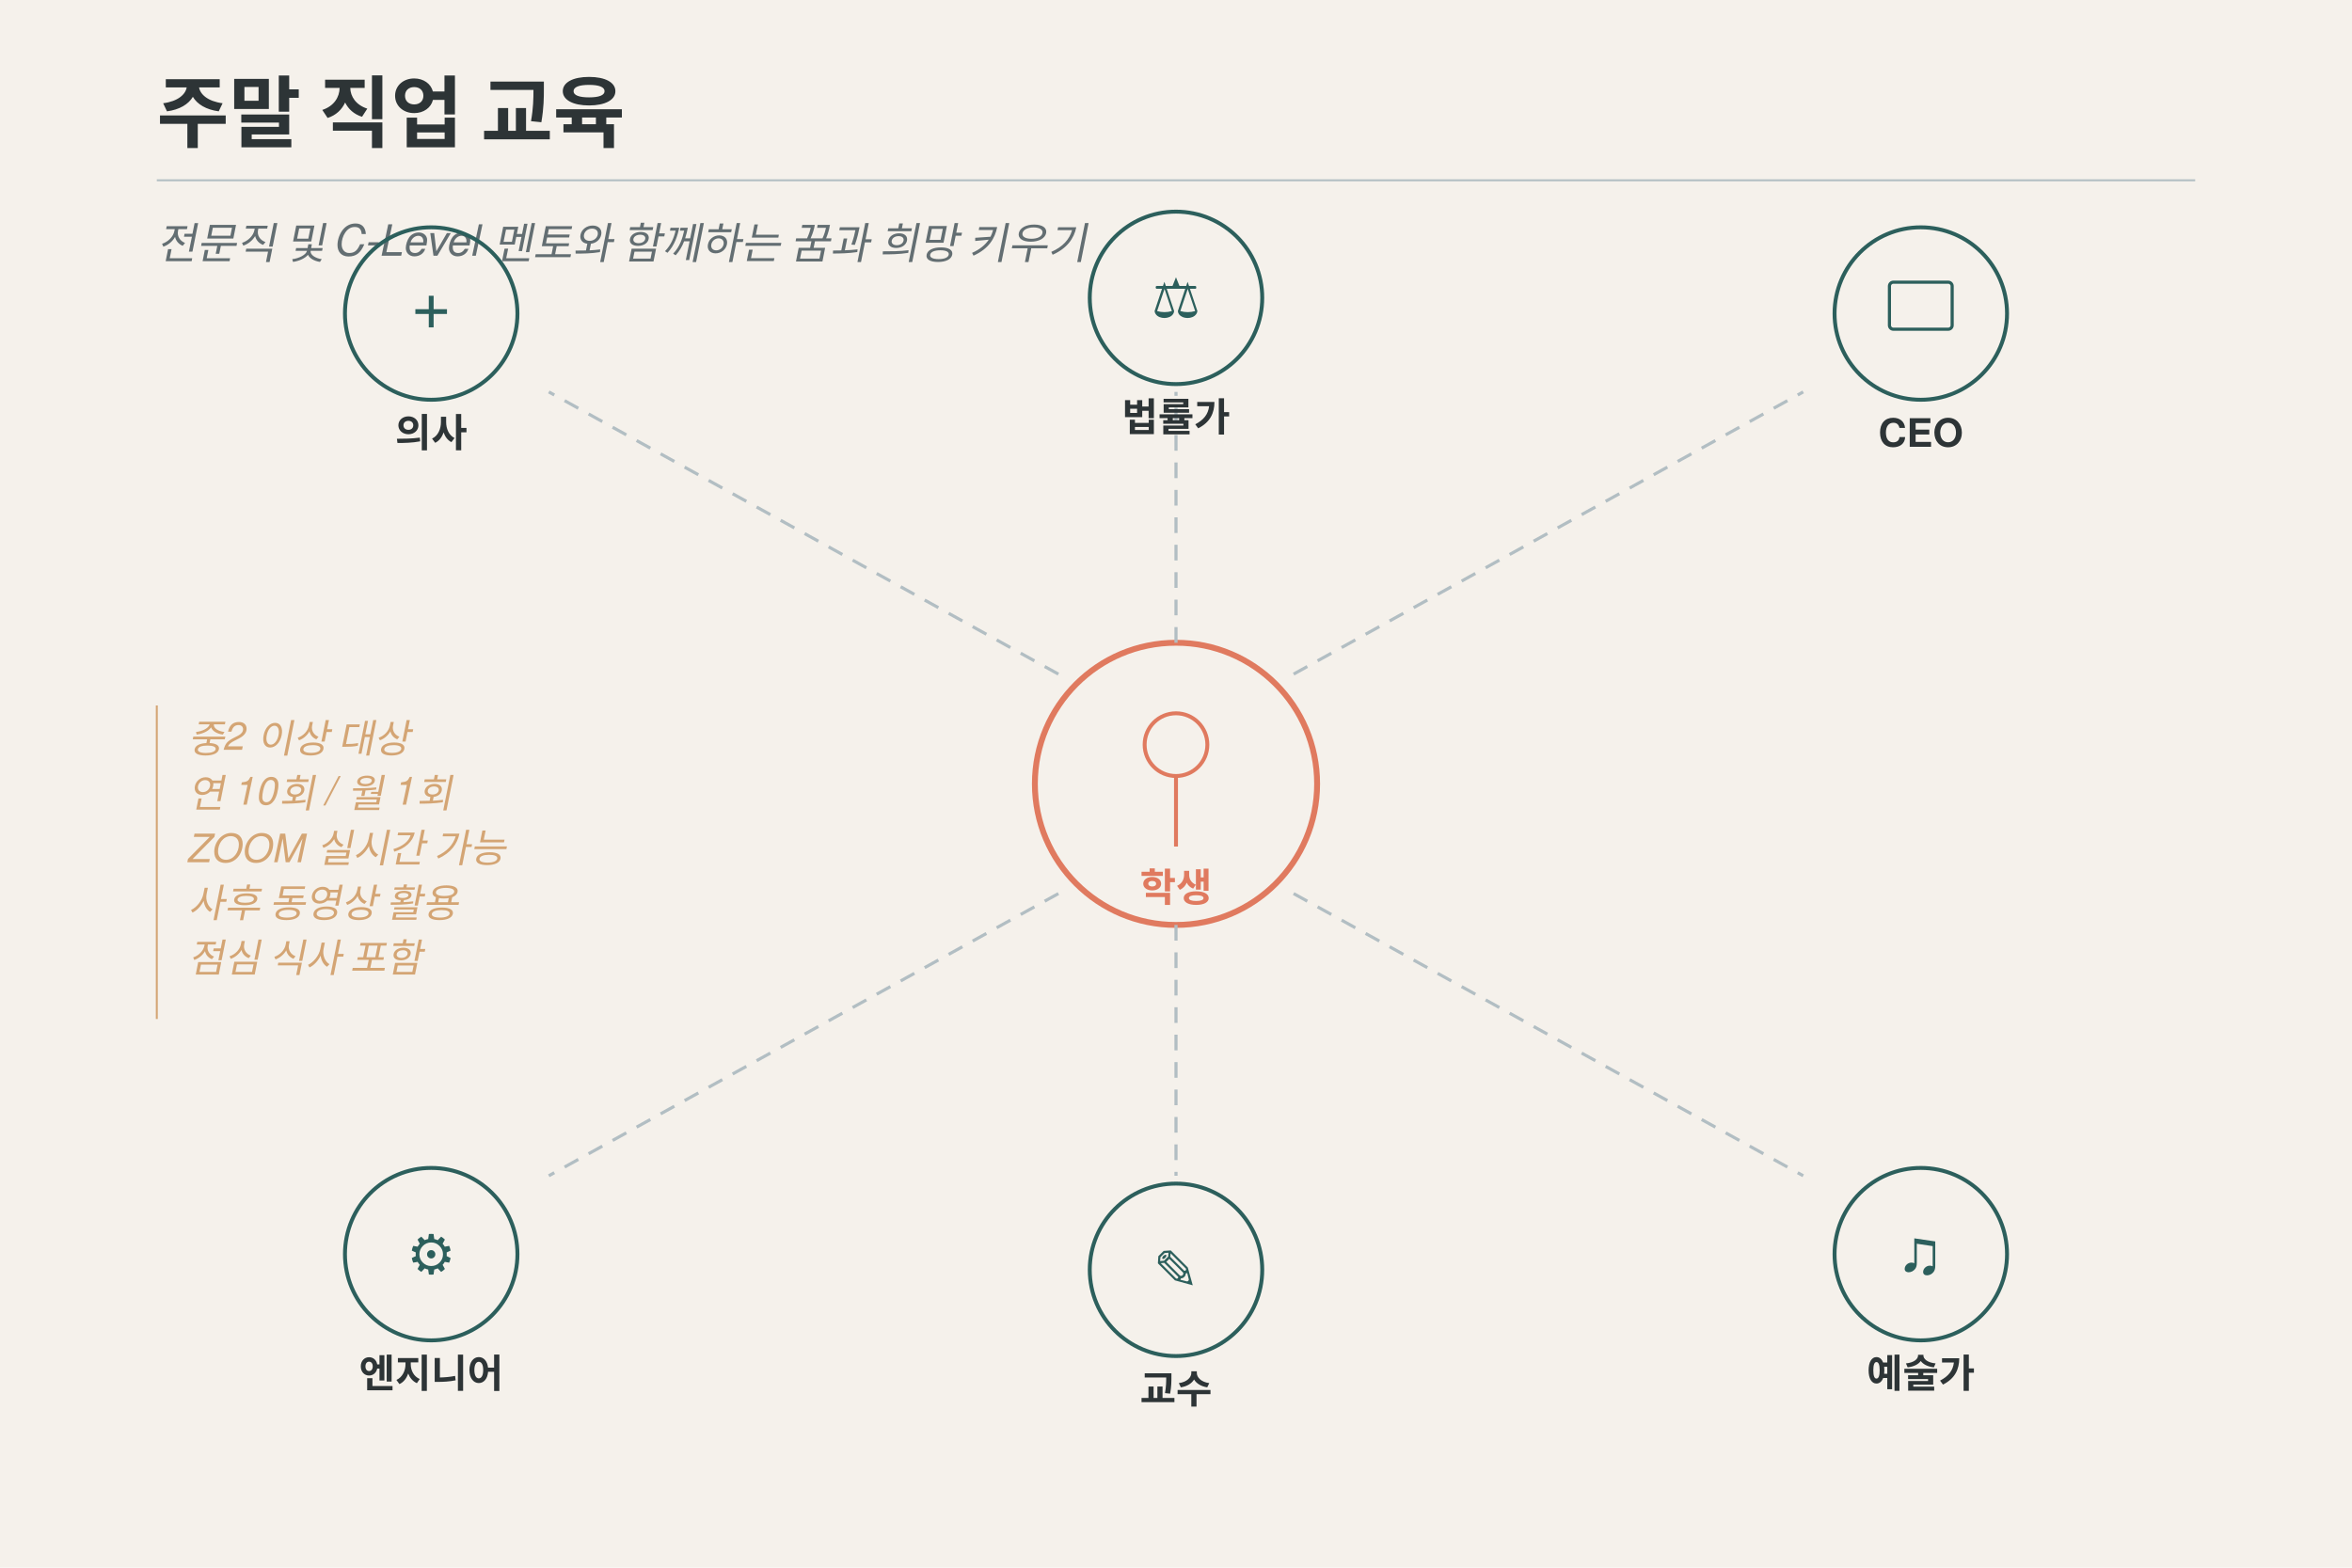
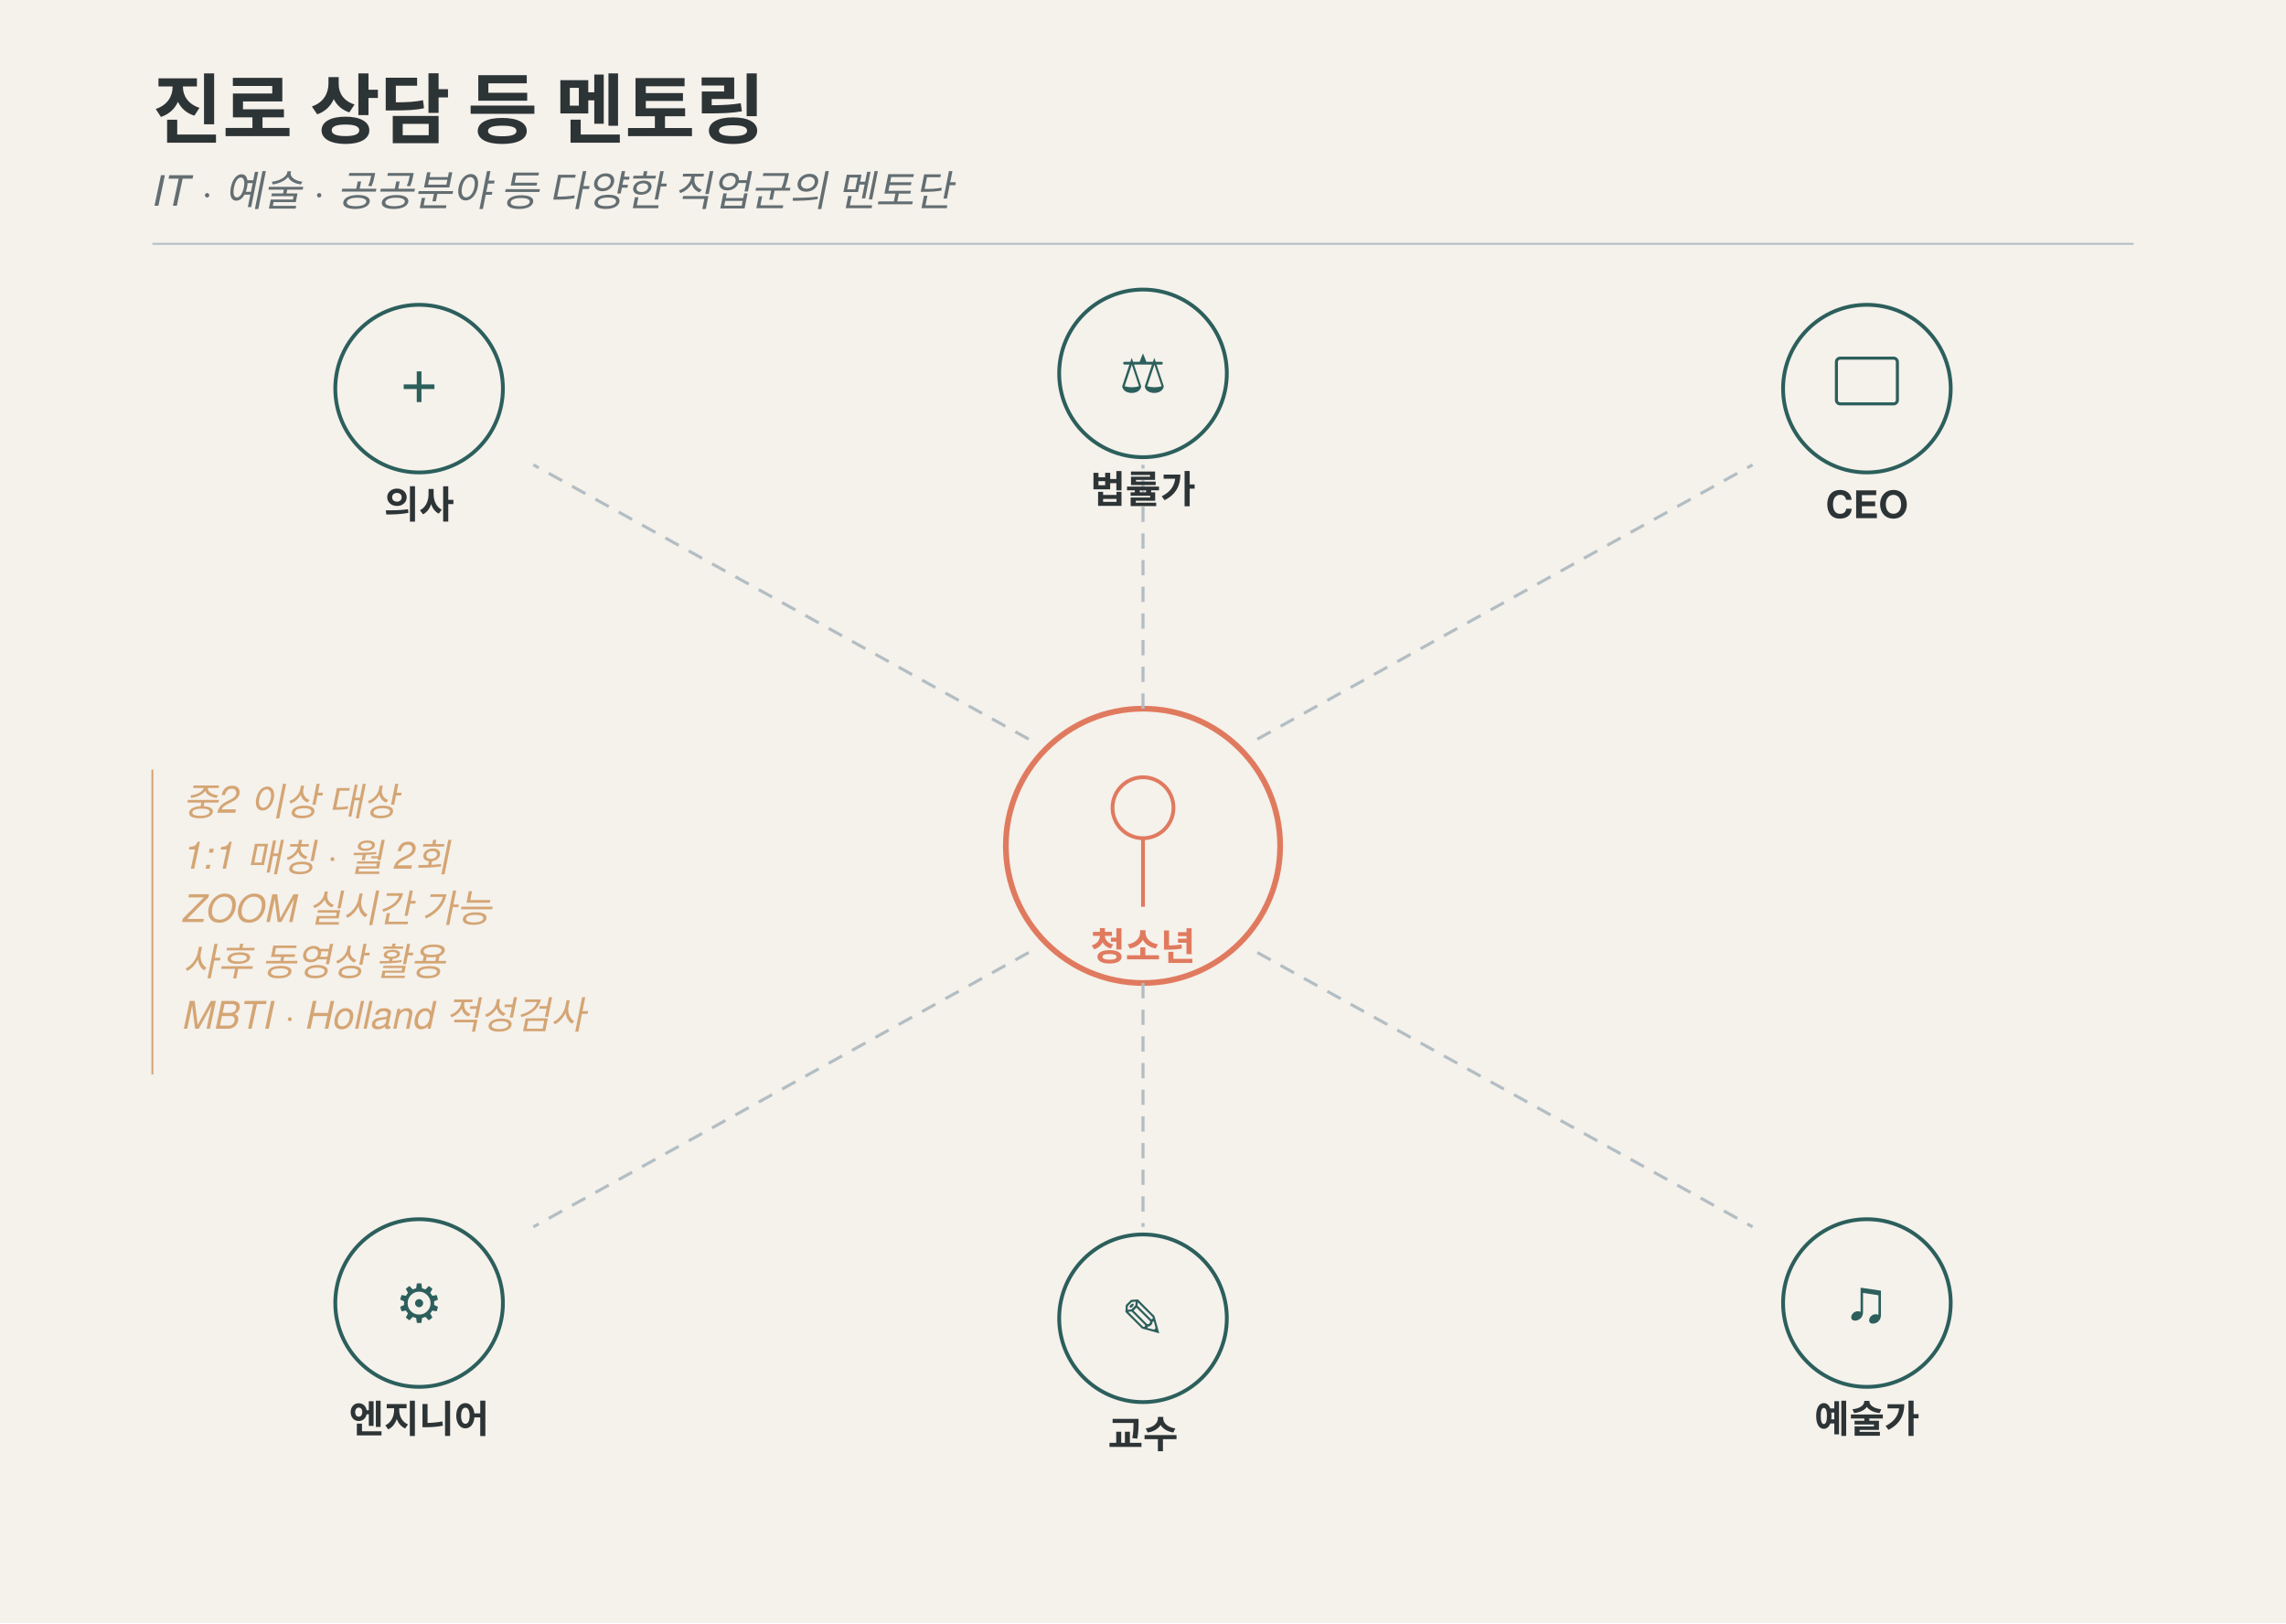
- <svg xmlns="http://www.w3.org/2000/svg" viewBox="0 0 600 400" width="600" height="400">
+ <svg xmlns="http://www.w3.org/2000/svg" viewBox="0 0 600 426" width="600" height="426">
  <defs>
    <style>
      .t-title { font-family: 'Georgia', 'Noto Serif KR', serif; font-weight: 700; }
      .t-body { font-family: 'Helvetica Neue', 'Noto Sans KR', sans-serif; }
      .t-label { font-family: 'Helvetica Neue', 'Noto Sans KR', sans-serif; font-size: 10px; }
    </style>
  </defs>
-   <rect width="600" height="400" fill="#F5F1EB" />
-   <text x="40" y="36" class="t-title" font-size="20" fill="#2D3436">주말 직업 교육</text>
-   <line x1="40" y1="46" x2="560" y2="46" stroke="#B2BEC3" stroke-width="0.5" />
-   <text x="40" y="66" class="t-body" font-size="11" fill="#636E72" font-style="italic">전문직 및 C-Level 멘토와 함께하는 꿈과 희망 키우기</text>
-   <g transform="translate(300, 200)">
-     <circle cx="0" cy="0" r="36" fill="none" stroke="#E07A5F" stroke-width="1.5" />
-     <circle cx="0" cy="-10" r="8" fill="none" stroke="#E07A5F" stroke-width="1" />
-     <line x1="0" y1="-2" x2="0" y2="16" stroke="#E07A5F" stroke-width="1" />
-     <text x="0" y="30" text-anchor="middle" class="t-body" font-size="10" fill="#E07A5F" font-weight="600">학생</text>
-   </g>
-   <line x1="270" y1="172" x2="140" y2="100" stroke="#B2BEC3" stroke-width="0.8" stroke-dasharray="4,3" />
-   <g transform="translate(110, 80)">
-     <circle cx="0" cy="0" r="22" fill="none" stroke="#2C5F5C" stroke-width="1" />
-     <text x="0" y="4" text-anchor="middle" class="t-body" font-size="18" fill="#2C5F5C">+</text>
-     <text x="0" y="34" text-anchor="middle" class="t-label" fill="#2D3436" font-weight="600">의사</text>
-   </g>
-   <line x1="300" y1="164" x2="300" y2="100" stroke="#B2BEC3" stroke-width="0.8" stroke-dasharray="4,3" />
-   <g transform="translate(300, 76)">
-     <circle cx="0" cy="0" r="22" fill="none" stroke="#2C5F5C" stroke-width="1" />
-     <text x="0" y="5" text-anchor="middle" class="t-body" font-size="14" fill="#2C5F5C">⚖</text>
-     <text x="0" y="34" text-anchor="middle" class="t-label" fill="#2D3436" font-weight="600">법률가</text>
-   </g>
-   <line x1="330" y1="172" x2="460" y2="100" stroke="#B2BEC3" stroke-width="0.8" stroke-dasharray="4,3" />
-   <g transform="translate(490, 80)">
-     <circle cx="0" cy="0" r="22" fill="none" stroke="#2C5F5C" stroke-width="1" />
-     <rect x="-8" y="-8" width="16" height="12" rx="1" fill="none" stroke="#2C5F5C" stroke-width="0.8" />
-     <text x="0" y="34" text-anchor="middle" class="t-label" fill="#2D3436" font-weight="600">CEO</text>
-   </g>
-   <line x1="270" y1="228" x2="140" y2="300" stroke="#B2BEC3" stroke-width="0.8" stroke-dasharray="4,3" />
-   <g transform="translate(110, 320)">
-     <circle cx="0" cy="0" r="22" fill="none" stroke="#2C5F5C" stroke-width="1" />
-     <text x="0" y="5" text-anchor="middle" class="t-body" font-size="14" fill="#2C5F5C">⚙</text>
-     <text x="0" y="34" text-anchor="middle" class="t-label" fill="#2D3436" font-weight="600">엔지니어</text>
-   </g>
-   <line x1="300" y1="236" x2="300" y2="300" stroke="#B2BEC3" stroke-width="0.8" stroke-dasharray="4,3" />
-   <g transform="translate(300, 324)">
-     <circle cx="0" cy="0" r="22" fill="none" stroke="#2C5F5C" stroke-width="1" />
-     <text x="0" y="5" text-anchor="middle" class="t-body" font-size="14" fill="#2C5F5C">✎</text>
-     <text x="0" y="34" text-anchor="middle" class="t-label" fill="#2D3436" font-weight="600">교수</text>
-   </g>
-   <line x1="330" y1="228" x2="460" y2="300" stroke="#B2BEC3" stroke-width="0.8" stroke-dasharray="4,3" />
-   <g transform="translate(490, 320)">
-     <circle cx="0" cy="0" r="22" fill="none" stroke="#2C5F5C" stroke-width="1" />
-     <text x="0" y="5" text-anchor="middle" class="t-body" font-size="14" fill="#2C5F5C">♫</text>
-     <text x="0" y="34" text-anchor="middle" class="t-label" fill="#2D3436" font-weight="600">예술가</text>
-   </g>
-   <g transform="translate(40, 180)">
-     <line x1="0" y1="0" x2="0" y2="80" stroke="#D4A574" stroke-width="0.5" />
-     <text x="8" y="12" class="t-label" fill="#D4A574" font-style="italic">중2 이상 대상</text>
-     <text x="8" y="26" class="t-label" fill="#D4A574" font-style="italic">연 10회 / 월 1회</text>
-     <text x="8" y="40" class="t-label" fill="#D4A574" font-style="italic">ZOOM 실시간 가능</text>
-     <text x="8" y="54" class="t-label" fill="#D4A574" font-style="italic">사후 동영상 활용</text>
-     <text x="8" y="68" class="t-label" fill="#D4A574" font-style="italic">점심 식사 포함</text>
+   <rect width="600" height="426" fill="#F5F1EB" />
+   <text x="40" y="36" class="t-title" font-size="20" fill="#2D3436">진로 상담 등 멘토링</text>
+   <text x="40" y="54" class="t-body" font-size="11" fill="#636E72" font-style="italic">IT · 예술 · 공공분야 등 다양한 직업군의 멘토단</text>
+   <line x1="40" y1="64" x2="560" y2="64" stroke="#B2BEC3" stroke-width="0.5" />
+   <g transform="translate(0, 22)">
+     <g transform="translate(300, 200)">
+       <circle cx="0" cy="0" r="36" fill="none" stroke="#E07A5F" stroke-width="1.5" />
+       <circle cx="0" cy="-10" r="8" fill="none" stroke="#E07A5F" stroke-width="1" />
+       <line x1="0" y1="-2" x2="0" y2="16" stroke="#E07A5F" stroke-width="1" />
+       <text x="0" y="30" text-anchor="middle" class="t-body" font-size="10" fill="#E07A5F" font-weight="600">청소년</text>
+     </g>
+     <line x1="270" y1="172" x2="140" y2="100" stroke="#B2BEC3" stroke-width="0.8" stroke-dasharray="4,3" />
+     <g transform="translate(110, 80)">
+       <circle cx="0" cy="0" r="22" fill="none" stroke="#2C5F5C" stroke-width="1" />
+       <text x="0" y="4" text-anchor="middle" class="t-body" font-size="18" fill="#2C5F5C">+</text>
+       <text x="0" y="34" text-anchor="middle" class="t-label" fill="#2D3436" font-weight="600">의사</text>
+     </g>
+     <line x1="300" y1="164" x2="300" y2="100" stroke="#B2BEC3" stroke-width="0.8" stroke-dasharray="4,3" />
+     <g transform="translate(300, 76)">
+       <circle cx="0" cy="0" r="22" fill="none" stroke="#2C5F5C" stroke-width="1" />
+       <text x="0" y="5" text-anchor="middle" class="t-body" font-size="14" fill="#2C5F5C">⚖</text>
+       <text x="0" y="34" text-anchor="middle" class="t-label" fill="#2D3436" font-weight="600">법률가</text>
+     </g>
+     <line x1="330" y1="172" x2="460" y2="100" stroke="#B2BEC3" stroke-width="0.8" stroke-dasharray="4,3" />
+     <g transform="translate(490, 80)">
+       <circle cx="0" cy="0" r="22" fill="none" stroke="#2C5F5C" stroke-width="1" />
+       <rect x="-8" y="-8" width="16" height="12" rx="1" fill="none" stroke="#2C5F5C" stroke-width="0.8" />
+       <text x="0" y="34" text-anchor="middle" class="t-label" fill="#2D3436" font-weight="600">CEO</text>
+     </g>
+     <line x1="270" y1="228" x2="140" y2="300" stroke="#B2BEC3" stroke-width="0.8" stroke-dasharray="4,3" />
+     <g transform="translate(110, 320)">
+       <circle cx="0" cy="0" r="22" fill="none" stroke="#2C5F5C" stroke-width="1" />
+       <text x="0" y="5" text-anchor="middle" class="t-body" font-size="14" fill="#2C5F5C">⚙</text>
+       <text x="0" y="34" text-anchor="middle" class="t-label" fill="#2D3436" font-weight="600">엔지니어</text>
+     </g>
+     <line x1="300" y1="236" x2="300" y2="300" stroke="#B2BEC3" stroke-width="0.8" stroke-dasharray="4,3" />
+     <g transform="translate(300, 324)">
+       <circle cx="0" cy="0" r="22" fill="none" stroke="#2C5F5C" stroke-width="1" />
+       <text x="0" y="5" text-anchor="middle" class="t-body" font-size="14" fill="#2C5F5C">✎</text>
+       <text x="0" y="34" text-anchor="middle" class="t-label" fill="#2D3436" font-weight="600">교수</text>
+     </g>
+     <line x1="330" y1="228" x2="460" y2="300" stroke="#B2BEC3" stroke-width="0.8" stroke-dasharray="4,3" />
+     <g transform="translate(490, 320)">
+       <circle cx="0" cy="0" r="22" fill="none" stroke="#2C5F5C" stroke-width="1" />
+       <text x="0" y="5" text-anchor="middle" class="t-body" font-size="14" fill="#2C5F5C">♫</text>
+       <text x="0" y="34" text-anchor="middle" class="t-label" fill="#2D3436" font-weight="600">예술가</text>
+     </g>
+     <g transform="translate(40, 180)">
+       <line x1="0" y1="0" x2="0" y2="80" stroke="#D4A574" stroke-width="0.5" />
+       <text x="8" y="12" class="t-label" fill="#D4A574" font-style="italic">중2 이상 대상</text>
+       <text x="8" y="26" class="t-label" fill="#D4A574" font-style="italic">1:1 매칭 · 월 2회</text>
+       <text x="8" y="40" class="t-label" fill="#D4A574" font-style="italic">ZOOM 실시간 가능</text>
+       <text x="8" y="54" class="t-label" fill="#D4A574" font-style="italic">사후 동영상 활용</text>
+       <text x="8" y="68" class="t-label" fill="#D4A574" font-style="italic">MBTI · Holland 적성검사</text>
+     </g>
  </g>
</svg>
